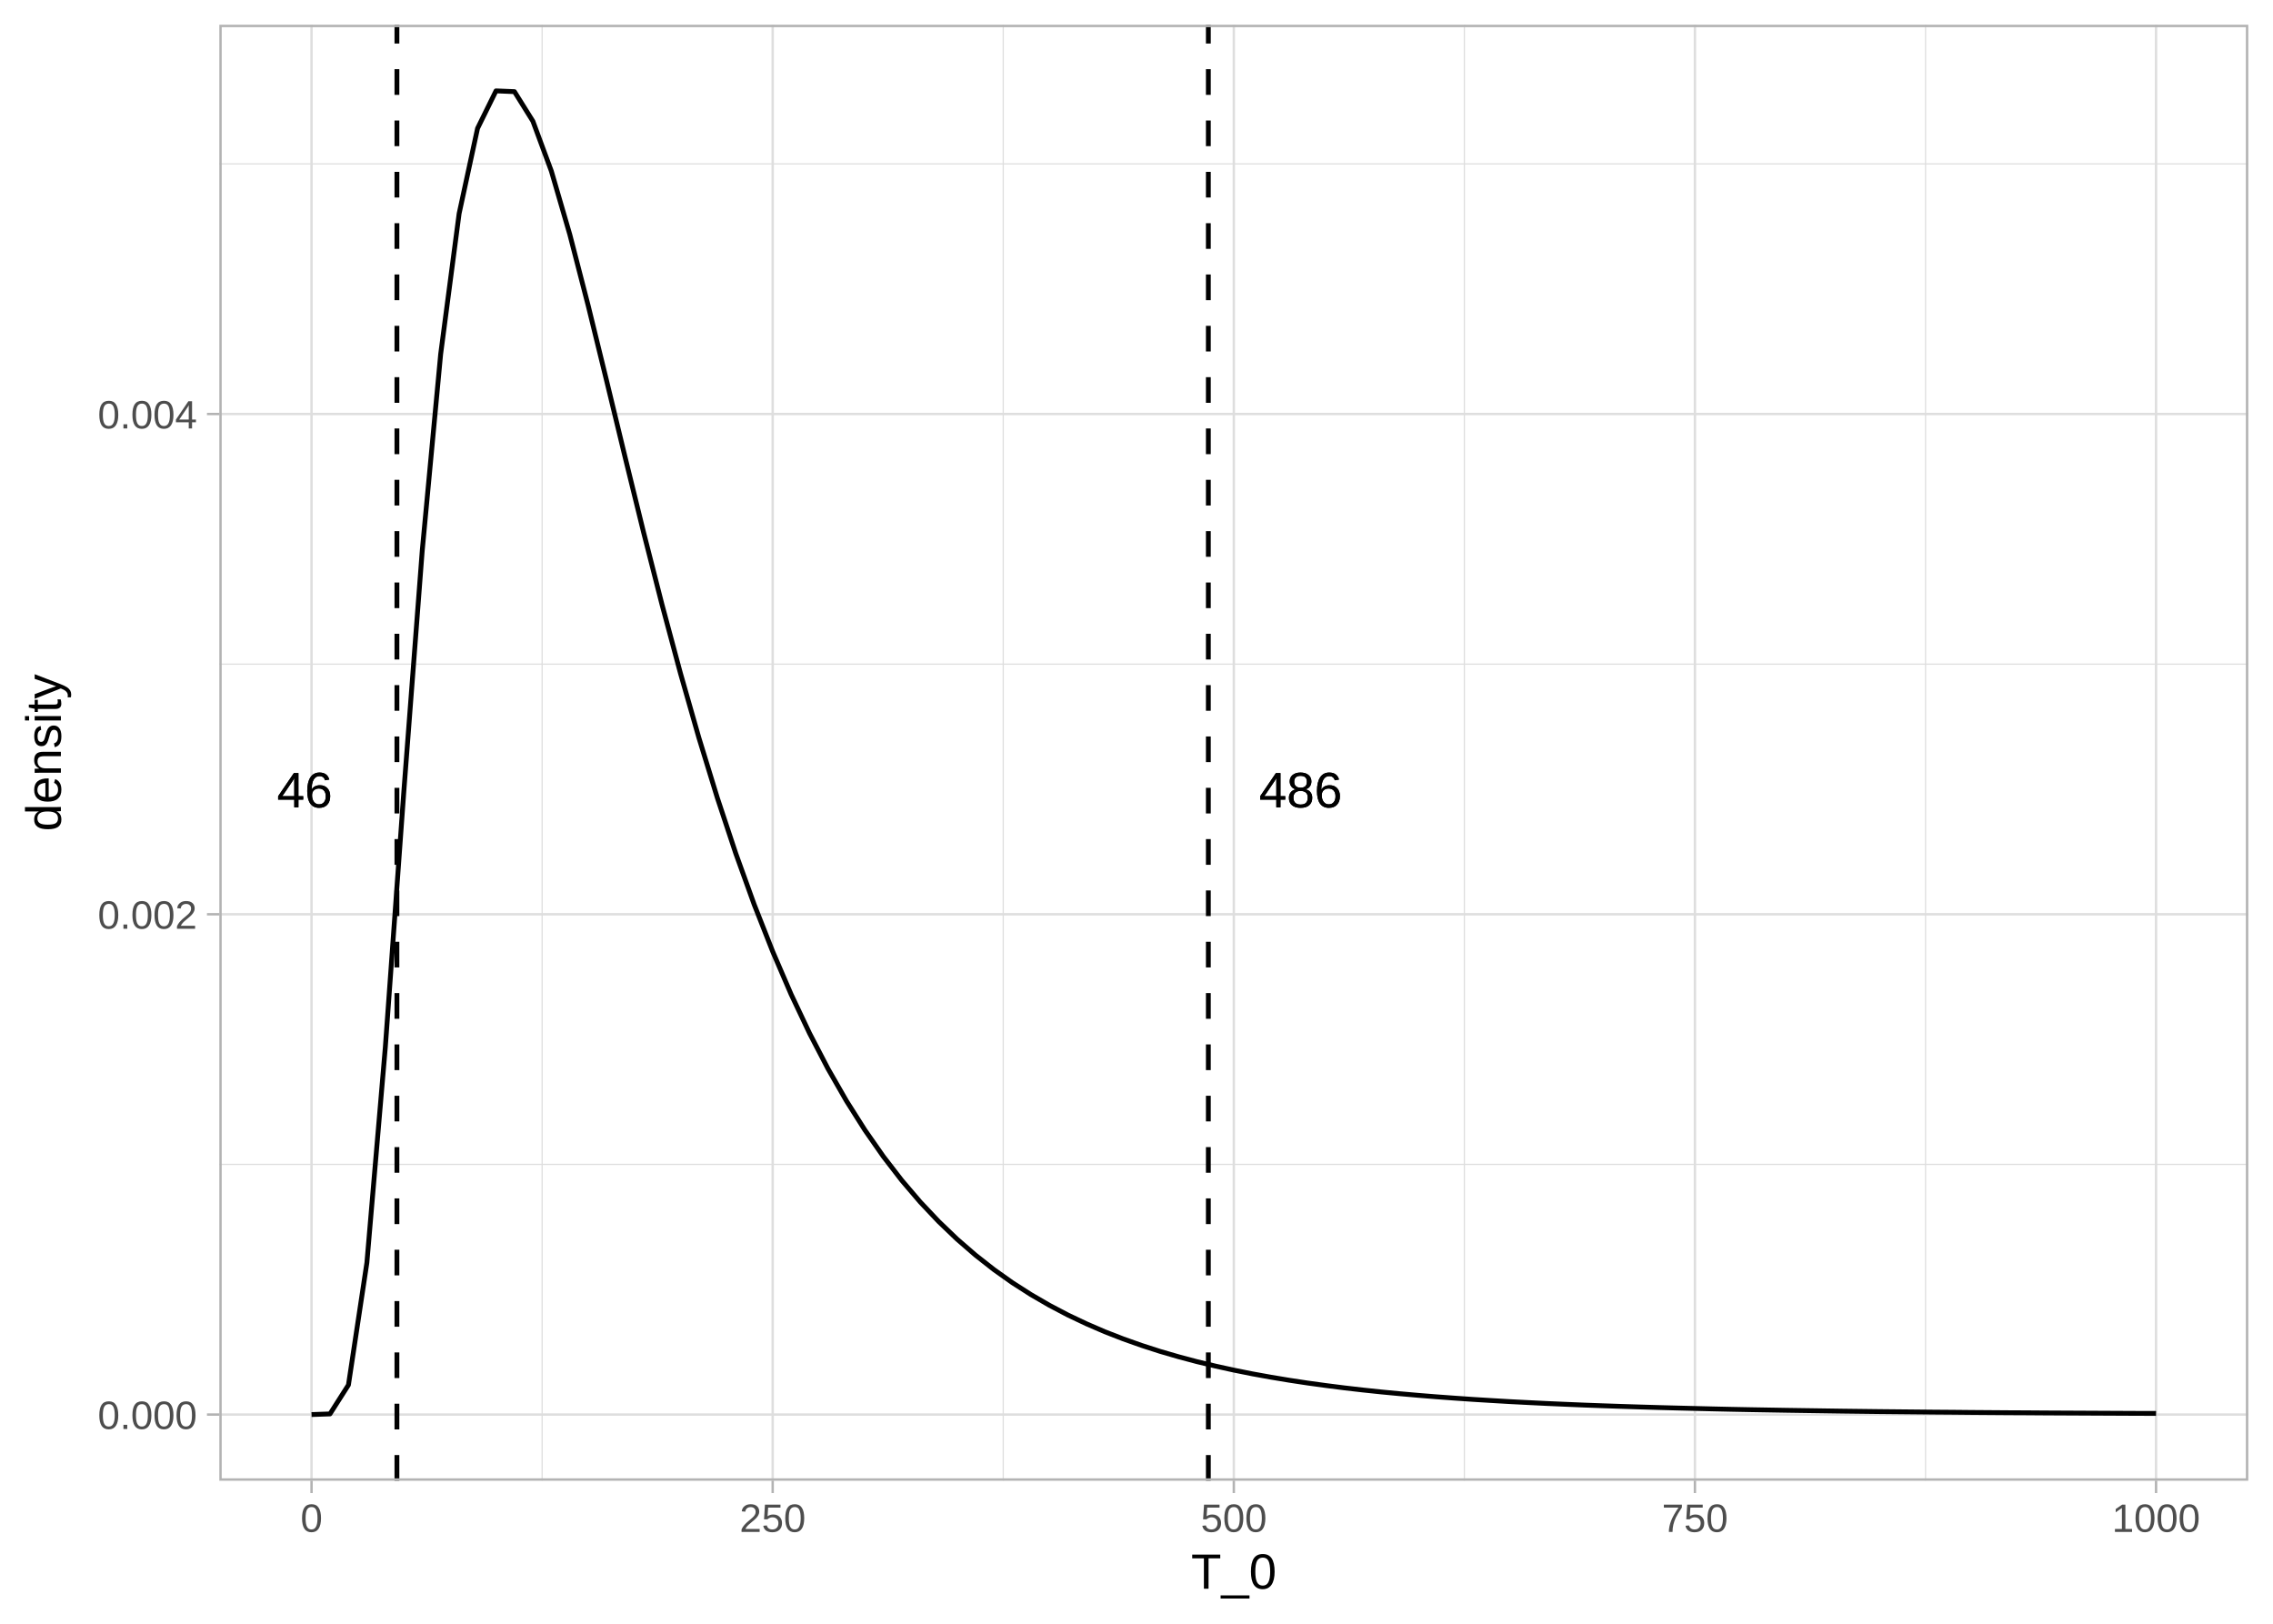
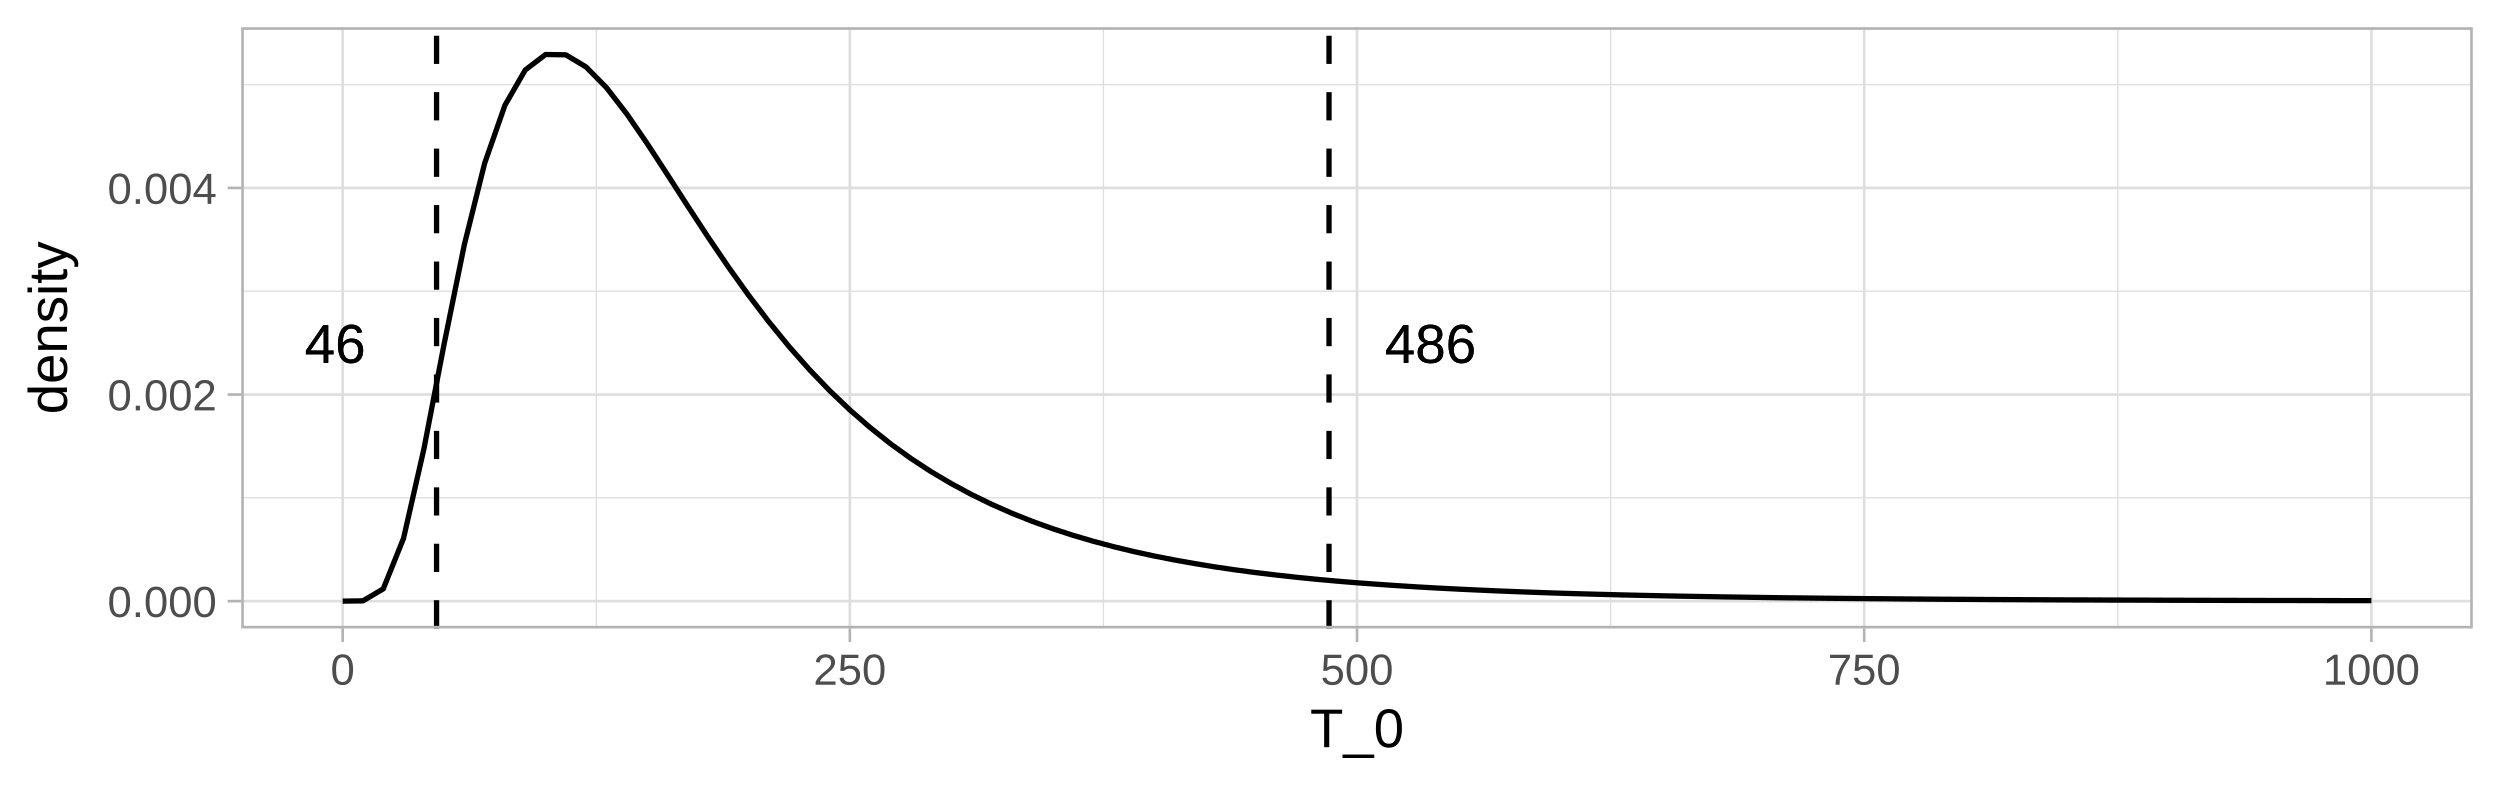
- <svg xmlns="http://www.w3.org/2000/svg" class="svglite" width="504.00pt" height="360.00pt" viewBox="0 0 504.00 360.00">
+ <svg xmlns="http://www.w3.org/2000/svg" class="svglite" width="504.00pt" height="158.40pt" viewBox="0 0 504.00 158.40">
  <defs>
    <style type="text/css">
    .svglite line, .svglite polyline, .svglite polygon, .svglite path, .svglite rect, .svglite circle {
      fill: none;
      stroke: #000000;
      stroke-linecap: round;
      stroke-linejoin: round;
      stroke-miterlimit: 10.00;
    }
    .svglite text {
      white-space: pre;
    }
  </style>
  </defs>
  <rect width="100%" height="100%" style="stroke: none; fill: #FFFFFF;" />
  <defs>
-     <clipPath id="cpMC4wMHw1MDQuMDB8MC4wMHwzNjAuMDA=">
-       <rect x="0.00" y="0.00" width="504.00" height="360.00" />
+     <clipPath id="cpMC4wMHw1MDQuMDB8MC4wMHwxNTguNDA=">
+       <rect x="0.00" y="0.00" width="504.00" height="158.40" />
    </clipPath>
  </defs>
-   <g clip-path="url(#cpMC4wMHw1MDQuMDB8MC4wMHwzNjAuMDA=)">
-     <rect x="-0" y="0.00" width="504.00" height="360.00" style="stroke-width: 1.07; stroke: #FFFFFF; fill: #FFFFFF;" />
+   <g clip-path="url(#cpMC4wMHw1MDQuMDB8MC4wMHwxNTguNDA=)">
+     <rect x="-0" y="-0" width="504.00" height="158.40" style="stroke-width: 1.07; stroke: #FFFFFF; fill: #FFFFFF;" />
  </g>
  <defs>
-     <clipPath id="cpNDguNjN8NDk4LjUyfDUuNDh8MzI4LjI5">
-       <rect x="48.63" y="5.48" width="449.89" height="322.82" />
+     <clipPath id="cpNDguNjN8NDk4LjUyfDUuNDh8MTI2LjY5">
+       <rect x="48.63" y="5.48" width="449.89" height="121.22" />
    </clipPath>
  </defs>
-   <g clip-path="url(#cpNDguNjN8NDk4LjUyfDUuNDh8MzI4LjI5)">
-     <rect x="48.63" y="5.48" width="449.89" height="322.82" style="stroke-width: 1.07; stroke: none; fill: #FFFFFF;" />
-     <polyline points="48.63,258.16 498.52,258.16 " style="stroke-width: 0.27; stroke: #DEDEDE; stroke-linecap: butt;" />
-     <polyline points="48.63,147.25 498.52,147.25 " style="stroke-width: 0.27; stroke: #DEDEDE; stroke-linecap: butt;" />
-     <polyline points="48.63,36.33 498.52,36.33 " style="stroke-width: 0.27; stroke: #DEDEDE; stroke-linecap: butt;" />
-     <polyline points="120.21,328.29 120.21,5.48 " style="stroke-width: 0.27; stroke: #DEDEDE; stroke-linecap: butt;" />
-     <polyline points="222.45,328.29 222.45,5.48 " style="stroke-width: 0.27; stroke: #DEDEDE; stroke-linecap: butt;" />
-     <polyline points="324.70,328.29 324.70,5.48 " style="stroke-width: 0.27; stroke: #DEDEDE; stroke-linecap: butt;" />
-     <polyline points="426.95,328.29 426.95,5.48 " style="stroke-width: 0.27; stroke: #DEDEDE; stroke-linecap: butt;" />
-     <polyline points="48.63,313.62 498.52,313.62 " style="stroke-width: 0.53; stroke: #DEDEDE; stroke-linecap: butt;" />
-     <polyline points="48.63,202.70 498.52,202.70 " style="stroke-width: 0.53; stroke: #DEDEDE; stroke-linecap: butt;" />
-     <polyline points="48.63,91.79 498.52,91.79 " style="stroke-width: 0.53; stroke: #DEDEDE; stroke-linecap: butt;" />
-     <polyline points="69.08,328.29 69.08,5.48 " style="stroke-width: 0.53; stroke: #DEDEDE; stroke-linecap: butt;" />
-     <polyline points="171.33,328.29 171.33,5.48 " style="stroke-width: 0.53; stroke: #DEDEDE; stroke-linecap: butt;" />
-     <polyline points="273.58,328.29 273.58,5.48 " style="stroke-width: 0.53; stroke: #DEDEDE; stroke-linecap: butt;" />
-     <polyline points="375.82,328.29 375.82,5.48 " style="stroke-width: 0.53; stroke: #DEDEDE; stroke-linecap: butt;" />
-     <polyline points="478.07,328.29 478.07,5.48 " style="stroke-width: 0.53; stroke: #DEDEDE; stroke-linecap: butt;" />
-     <polyline points="69.08,313.62 73.17,313.48 77.26,307.06 81.35,279.96 85.44,232.17 89.53,175.67 93.62,122.13 97.71,78.52 101.80,47.37 105.89,28.46 109.98,20.15 114.07,20.32 118.16,26.87 122.25,37.92 126.34,51.97 130.43,67.79 134.52,84.48 138.61,101.38 142.70,118.01 146.79,134.04 150.88,149.27 154.97,163.58 159.06,176.90 163.15,189.23 167.24,200.57 171.33,210.96 175.42,220.46 179.51,229.10 183.60,236.96 187.69,244.09 191.78,250.55 195.87,256.41 199.96,261.71 204.05,266.50 208.14,270.83 212.23,274.75 216.32,278.29 220.41,281.50 224.50,284.40 228.59,287.02 232.68,289.39 236.77,291.54 240.86,293.48 244.95,295.25 249.04,296.84 253.13,298.29 257.22,299.61 261.31,300.80 265.40,301.89 269.49,302.87 273.58,303.77 277.67,304.59 281.76,305.33 285.85,306.01 289.94,306.63 294.03,307.19 298.12,307.71 302.21,308.18 306.30,308.61 310.39,309.00 314.48,309.36 318.57,309.69 322.66,309.99 326.75,310.27 330.83,310.52 334.92,310.76 339.01,310.97 343.10,311.17 347.19,311.35 351.28,311.52 355.37,311.67 359.46,311.81 363.55,311.94 367.64,312.06 371.73,312.17 375.82,312.27 379.91,312.37 384.00,312.46 388.09,312.54 392.18,312.61 396.27,312.68 400.36,312.74 404.45,312.80 408.54,312.86 412.63,312.91 416.72,312.96 420.81,313.00 424.90,313.04 428.99,313.08 433.08,313.11 437.17,313.15 441.26,313.18 445.35,313.21 449.44,313.23 453.53,313.26 457.62,313.28 461.71,313.30 465.80,313.32 469.89,313.34 473.98,313.36 478.07,313.37 " style="stroke-width: 1.07; stroke-linecap: butt;" />
-     <line x1="88.01" y1="328.29" x2="88.01" y2="5.48" style="stroke-width: 1.07; stroke-dasharray: 5.69,5.69; stroke-linecap: butt;" />
-     <line x1="267.93" y1="328.29" x2="267.93" y2="5.48" style="stroke-width: 1.07; stroke-dasharray: 5.69,5.69; stroke-linecap: butt;" />
-     <text x="67.56" y="179.00" text-anchor="middle" style="font-size: 11.04px; font-family: &quot;Arimo&quot;;" textLength="14.04px" lengthAdjust="spacingAndGlyphs">46</text>
-     <text x="67.56" y="179.00" text-anchor="middle" style="font-size: 11.04px; font-family: &quot;Arimo&quot;;" textLength="14.04px" lengthAdjust="spacingAndGlyphs">46</text>
-     <text x="288.38" y="179.00" text-anchor="middle" style="font-size: 11.04px; font-family: &quot;Arimo&quot;;" textLength="21.06px" lengthAdjust="spacingAndGlyphs">486</text>
-     <text x="288.38" y="179.00" text-anchor="middle" style="font-size: 11.04px; font-family: &quot;Arimo&quot;;" textLength="21.06px" lengthAdjust="spacingAndGlyphs">486</text>
-     <rect x="48.63" y="5.48" width="449.89" height="322.82" style="stroke-width: 1.07; stroke: #B3B3B3;" />
+   <g clip-path="url(#cpNDguNjN8NDk4LjUyfDUuNDh8MTI2LjY5)">
+     <rect x="48.63" y="5.48" width="449.89" height="121.22" style="stroke-width: 1.07; stroke: none; fill: #FFFFFF;" />
+     <polyline points="48.63,100.36 498.52,100.36 " style="stroke-width: 0.27; stroke: #DEDEDE; stroke-linecap: butt;" />
+     <polyline points="48.63,58.71 498.52,58.71 " style="stroke-width: 0.27; stroke: #DEDEDE; stroke-linecap: butt;" />
+     <polyline points="48.63,17.06 498.52,17.06 " style="stroke-width: 0.27; stroke: #DEDEDE; stroke-linecap: butt;" />
+     <polyline points="120.21,126.69 120.21,5.48 " style="stroke-width: 0.27; stroke: #DEDEDE; stroke-linecap: butt;" />
+     <polyline points="222.45,126.69 222.45,5.48 " style="stroke-width: 0.27; stroke: #DEDEDE; stroke-linecap: butt;" />
+     <polyline points="324.70,126.69 324.70,5.48 " style="stroke-width: 0.27; stroke: #DEDEDE; stroke-linecap: butt;" />
+     <polyline points="426.95,126.69 426.95,5.48 " style="stroke-width: 0.27; stroke: #DEDEDE; stroke-linecap: butt;" />
+     <polyline points="48.63,121.19 498.52,121.19 " style="stroke-width: 0.53; stroke: #DEDEDE; stroke-linecap: butt;" />
+     <polyline points="48.63,79.54 498.52,79.54 " style="stroke-width: 0.53; stroke: #DEDEDE; stroke-linecap: butt;" />
+     <polyline points="48.63,37.89 498.52,37.89 " style="stroke-width: 0.53; stroke: #DEDEDE; stroke-linecap: butt;" />
+     <polyline points="69.08,126.69 69.08,5.48 " style="stroke-width: 0.53; stroke: #DEDEDE; stroke-linecap: butt;" />
+     <polyline points="171.33,126.69 171.33,5.48 " style="stroke-width: 0.53; stroke: #DEDEDE; stroke-linecap: butt;" />
+     <polyline points="273.58,126.69 273.58,5.48 " style="stroke-width: 0.53; stroke: #DEDEDE; stroke-linecap: butt;" />
+     <polyline points="375.82,126.69 375.82,5.48 " style="stroke-width: 0.53; stroke: #DEDEDE; stroke-linecap: butt;" />
+     <polyline points="478.07,126.69 478.07,5.48 " style="stroke-width: 0.53; stroke: #DEDEDE; stroke-linecap: butt;" />
+     <polyline points="69.08,121.19 73.17,121.13 77.26,118.72 81.35,108.54 85.44,90.60 89.53,69.38 93.62,49.28 97.71,32.90 101.80,21.21 105.89,14.11 109.98,10.99 114.07,11.05 118.16,13.51 122.25,17.66 126.34,22.94 130.43,28.88 134.52,35.15 138.61,41.49 142.70,47.73 146.79,53.75 150.88,59.47 154.97,64.84 159.06,69.85 163.15,74.48 167.24,78.74 171.33,82.64 175.42,86.20 179.51,89.45 183.60,92.40 187.69,95.08 191.78,97.50 195.87,99.70 199.96,101.69 204.05,103.49 208.14,105.12 212.23,106.59 216.32,107.92 220.41,109.12 224.50,110.21 228.59,111.20 232.68,112.09 236.77,112.89 240.86,113.62 244.95,114.29 249.04,114.89 253.13,115.43 257.22,115.92 261.31,116.37 265.40,116.78 269.49,117.15 273.58,117.49 277.67,117.79 281.76,118.07 285.85,118.33 289.94,118.56 294.03,118.77 298.12,118.96 302.21,119.14 306.30,119.30 310.39,119.45 314.48,119.59 318.57,119.71 322.66,119.82 326.75,119.93 330.83,120.02 334.92,120.11 339.01,120.19 343.10,120.26 347.19,120.33 351.28,120.39 355.37,120.45 359.46,120.51 363.55,120.55 367.64,120.60 371.73,120.64 375.82,120.68 379.91,120.71 384.00,120.75 388.09,120.78 392.18,120.81 396.27,120.83 400.36,120.86 404.45,120.88 408.54,120.90 412.63,120.92 416.72,120.94 420.81,120.95 424.90,120.97 428.99,120.98 433.08,120.99 437.17,121.01 441.26,121.02 445.35,121.03 449.44,121.04 453.53,121.05 457.62,121.06 461.71,121.06 465.80,121.07 469.89,121.08 473.98,121.09 478.07,121.09 " style="stroke-width: 1.07; stroke-linecap: butt;" />
+     <line x1="88.01" y1="126.69" x2="88.01" y2="5.48" style="stroke-width: 1.07; stroke-dasharray: 5.69,5.69; stroke-linecap: butt;" />
+     <line x1="267.93" y1="126.69" x2="267.93" y2="5.48" style="stroke-width: 1.07; stroke-dasharray: 5.69,5.69; stroke-linecap: butt;" />
+     <text x="67.56" y="73.15" text-anchor="middle" style="font-size: 11.04px; font-family: &quot;Arimo&quot;;" textLength="14.04px" lengthAdjust="spacingAndGlyphs">46</text>
+     <text x="67.56" y="73.15" text-anchor="middle" style="font-size: 11.04px; font-family: &quot;Arimo&quot;;" textLength="14.04px" lengthAdjust="spacingAndGlyphs">46</text>
+     <text x="288.38" y="73.15" text-anchor="middle" style="font-size: 11.04px; font-family: &quot;Arimo&quot;;" textLength="21.06px" lengthAdjust="spacingAndGlyphs">486</text>
+     <text x="288.38" y="73.15" text-anchor="middle" style="font-size: 11.04px; font-family: &quot;Arimo&quot;;" textLength="21.06px" lengthAdjust="spacingAndGlyphs">486</text>
+     <rect x="48.63" y="5.48" width="449.89" height="121.22" style="stroke-width: 1.07; stroke: #B3B3B3;" />
  </g>
-   <g clip-path="url(#cpMC4wMHw1MDQuMDB8MC4wMHwzNjAuMDA=)">
-     <text x="43.70" y="316.83" text-anchor="end" style="font-size: 8.80px;fill: #4D4D4D; font-family: &quot;Arimo&quot;;" textLength="25.17px" lengthAdjust="spacingAndGlyphs">0.000</text>
-     <text x="43.70" y="205.91" text-anchor="end" style="font-size: 8.80px;fill: #4D4D4D; font-family: &quot;Arimo&quot;;" textLength="25.17px" lengthAdjust="spacingAndGlyphs">0.002</text>
-     <text x="43.70" y="95.00" text-anchor="end" style="font-size: 8.80px;fill: #4D4D4D; font-family: &quot;Arimo&quot;;" textLength="25.17px" lengthAdjust="spacingAndGlyphs">0.004</text>
-     <polyline points="45.89,313.62 48.63,313.62 " style="stroke-width: 0.53; stroke: #B3B3B3; stroke-linecap: butt;" />
-     <polyline points="45.89,202.70 48.63,202.70 " style="stroke-width: 0.53; stroke: #B3B3B3; stroke-linecap: butt;" />
-     <polyline points="45.89,91.79 48.63,91.79 " style="stroke-width: 0.53; stroke: #B3B3B3; stroke-linecap: butt;" />
-     <polyline points="69.08,331.03 69.08,328.29 " style="stroke-width: 0.53; stroke: #B3B3B3; stroke-linecap: butt;" />
-     <polyline points="171.33,331.03 171.33,328.29 " style="stroke-width: 0.53; stroke: #B3B3B3; stroke-linecap: butt;" />
-     <polyline points="273.58,331.03 273.58,328.29 " style="stroke-width: 0.53; stroke: #B3B3B3; stroke-linecap: butt;" />
-     <polyline points="375.82,331.03 375.82,328.29 " style="stroke-width: 0.53; stroke: #B3B3B3; stroke-linecap: butt;" />
-     <polyline points="478.07,331.03 478.07,328.29 " style="stroke-width: 0.53; stroke: #B3B3B3; stroke-linecap: butt;" />
-     <text x="69.08" y="339.64" text-anchor="middle" style="font-size: 8.80px;fill: #4D4D4D; font-family: &quot;Arimo&quot;;" textLength="5.59px" lengthAdjust="spacingAndGlyphs">0</text>
-     <text x="171.33" y="339.64" text-anchor="middle" style="font-size: 8.80px;fill: #4D4D4D; font-family: &quot;Arimo&quot;;" textLength="16.78px" lengthAdjust="spacingAndGlyphs">250</text>
-     <text x="273.58" y="339.64" text-anchor="middle" style="font-size: 8.80px;fill: #4D4D4D; font-family: &quot;Arimo&quot;;" textLength="16.78px" lengthAdjust="spacingAndGlyphs">500</text>
-     <text x="375.82" y="339.64" text-anchor="middle" style="font-size: 8.80px;fill: #4D4D4D; font-family: &quot;Arimo&quot;;" textLength="16.78px" lengthAdjust="spacingAndGlyphs">750</text>
-     <text x="478.07" y="339.64" text-anchor="middle" style="font-size: 8.80px;fill: #4D4D4D; font-family: &quot;Arimo&quot;;" textLength="22.38px" lengthAdjust="spacingAndGlyphs">1000</text>
-     <text x="273.58" y="352.23" text-anchor="middle" style="font-size: 11.00px; font-family: &quot;Arimo&quot;;" textLength="19.22px" lengthAdjust="spacingAndGlyphs">T_0</text>
-     <text transform="translate(13.50,166.89) rotate(-90)" text-anchor="middle" style="font-size: 11.00px; font-family: &quot;Arimo&quot;;" textLength="40.33px" lengthAdjust="spacingAndGlyphs">density</text>
+   <g clip-path="url(#cpMC4wMHw1MDQuMDB8MC4wMHwxNTguNDA=)">
+     <text x="43.70" y="124.39" text-anchor="end" style="font-size: 8.80px;fill: #4D4D4D; font-family: &quot;Arimo&quot;;" textLength="25.17px" lengthAdjust="spacingAndGlyphs">0.000</text>
+     <text x="43.70" y="82.74" text-anchor="end" style="font-size: 8.80px;fill: #4D4D4D; font-family: &quot;Arimo&quot;;" textLength="25.17px" lengthAdjust="spacingAndGlyphs">0.002</text>
+     <text x="43.70" y="41.10" text-anchor="end" style="font-size: 8.80px;fill: #4D4D4D; font-family: &quot;Arimo&quot;;" textLength="25.17px" lengthAdjust="spacingAndGlyphs">0.004</text>
+     <polyline points="45.89,121.19 48.63,121.19 " style="stroke-width: 0.53; stroke: #B3B3B3; stroke-linecap: butt;" />
+     <polyline points="45.89,79.54 48.63,79.54 " style="stroke-width: 0.53; stroke: #B3B3B3; stroke-linecap: butt;" />
+     <polyline points="45.89,37.89 48.63,37.89 " style="stroke-width: 0.53; stroke: #B3B3B3; stroke-linecap: butt;" />
+     <polyline points="69.08,129.43 69.08,126.69 " style="stroke-width: 0.53; stroke: #B3B3B3; stroke-linecap: butt;" />
+     <polyline points="171.33,129.43 171.33,126.69 " style="stroke-width: 0.53; stroke: #B3B3B3; stroke-linecap: butt;" />
+     <polyline points="273.58,129.43 273.58,126.69 " style="stroke-width: 0.53; stroke: #B3B3B3; stroke-linecap: butt;" />
+     <polyline points="375.82,129.43 375.82,126.69 " style="stroke-width: 0.53; stroke: #B3B3B3; stroke-linecap: butt;" />
+     <polyline points="478.07,129.43 478.07,126.69 " style="stroke-width: 0.53; stroke: #B3B3B3; stroke-linecap: butt;" />
+     <text x="69.08" y="138.04" text-anchor="middle" style="font-size: 8.80px;fill: #4D4D4D; font-family: &quot;Arimo&quot;;" textLength="5.59px" lengthAdjust="spacingAndGlyphs">0</text>
+     <text x="171.33" y="138.04" text-anchor="middle" style="font-size: 8.80px;fill: #4D4D4D; font-family: &quot;Arimo&quot;;" textLength="16.78px" lengthAdjust="spacingAndGlyphs">250</text>
+     <text x="273.58" y="138.04" text-anchor="middle" style="font-size: 8.80px;fill: #4D4D4D; font-family: &quot;Arimo&quot;;" textLength="16.78px" lengthAdjust="spacingAndGlyphs">500</text>
+     <text x="375.82" y="138.04" text-anchor="middle" style="font-size: 8.80px;fill: #4D4D4D; font-family: &quot;Arimo&quot;;" textLength="16.78px" lengthAdjust="spacingAndGlyphs">750</text>
+     <text x="478.07" y="138.04" text-anchor="middle" style="font-size: 8.80px;fill: #4D4D4D; font-family: &quot;Arimo&quot;;" textLength="22.38px" lengthAdjust="spacingAndGlyphs">1000</text>
+     <text x="273.58" y="150.63" text-anchor="middle" style="font-size: 11.00px; font-family: &quot;Arimo&quot;;" textLength="19.22px" lengthAdjust="spacingAndGlyphs">T_0</text>
+     <text transform="translate(13.50,66.09) rotate(-90)" text-anchor="middle" style="font-size: 11.00px; font-family: &quot;Arimo&quot;;" textLength="40.33px" lengthAdjust="spacingAndGlyphs">density</text>
  </g>
</svg>
